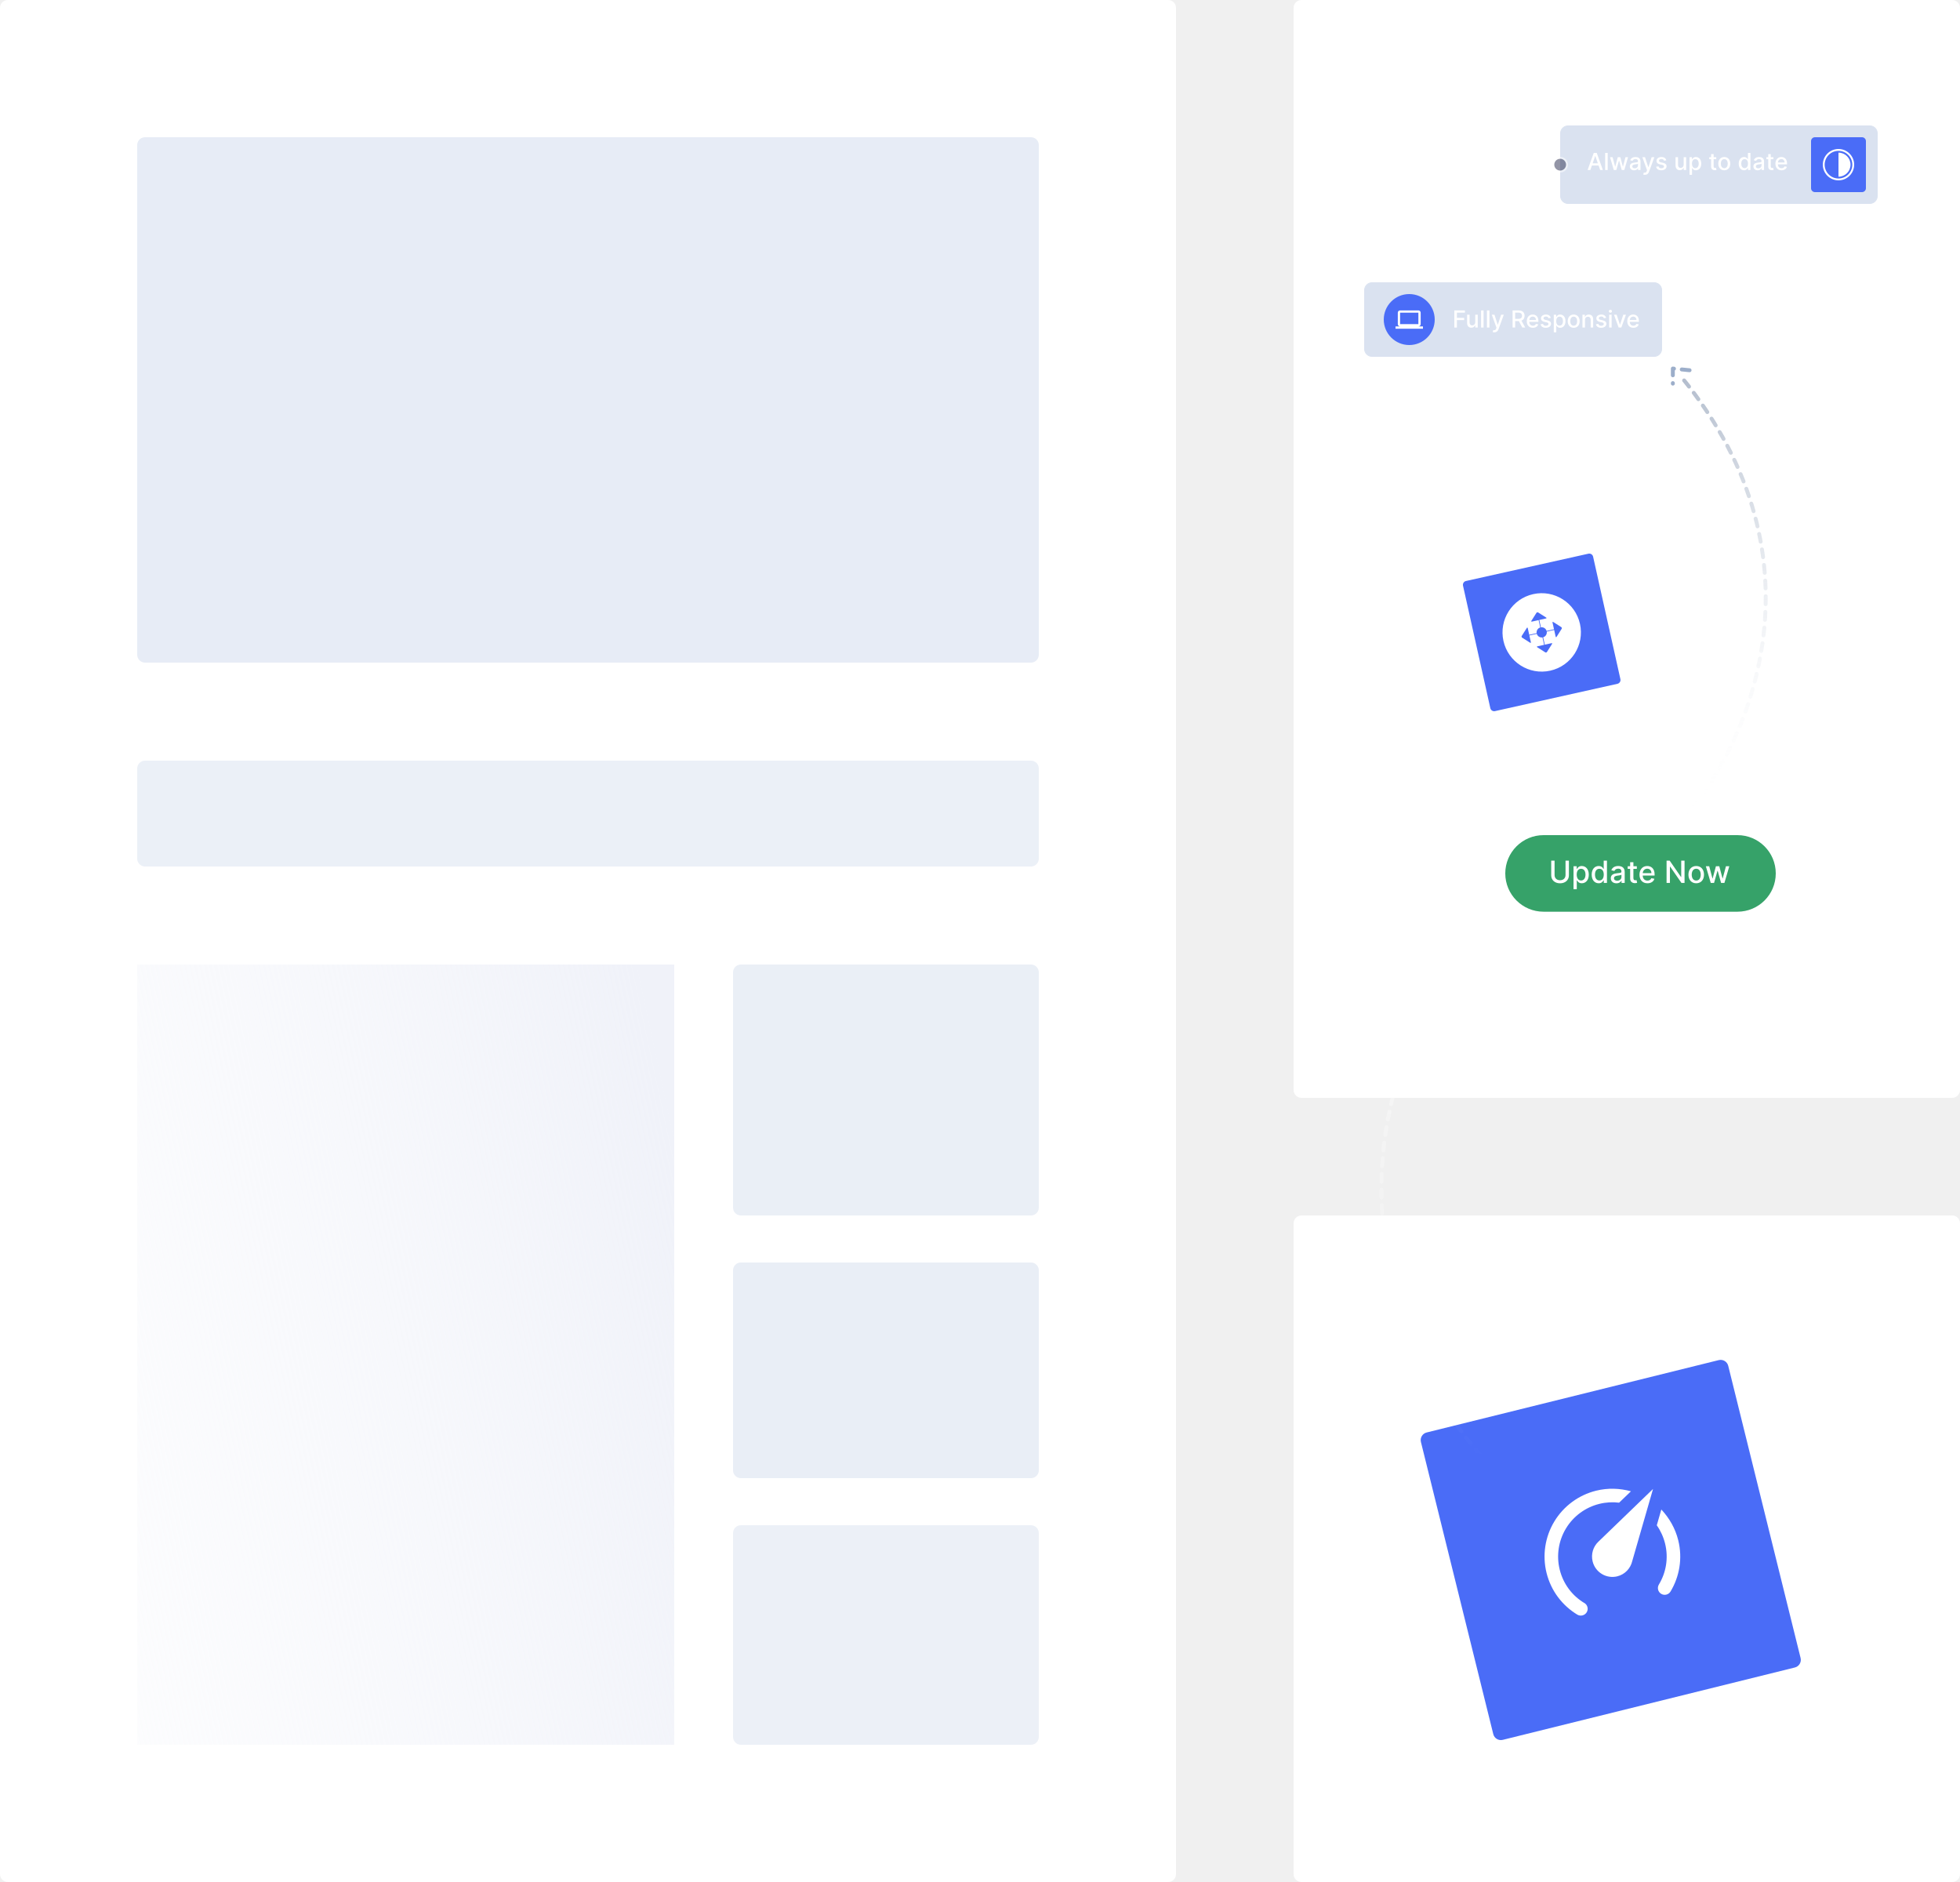
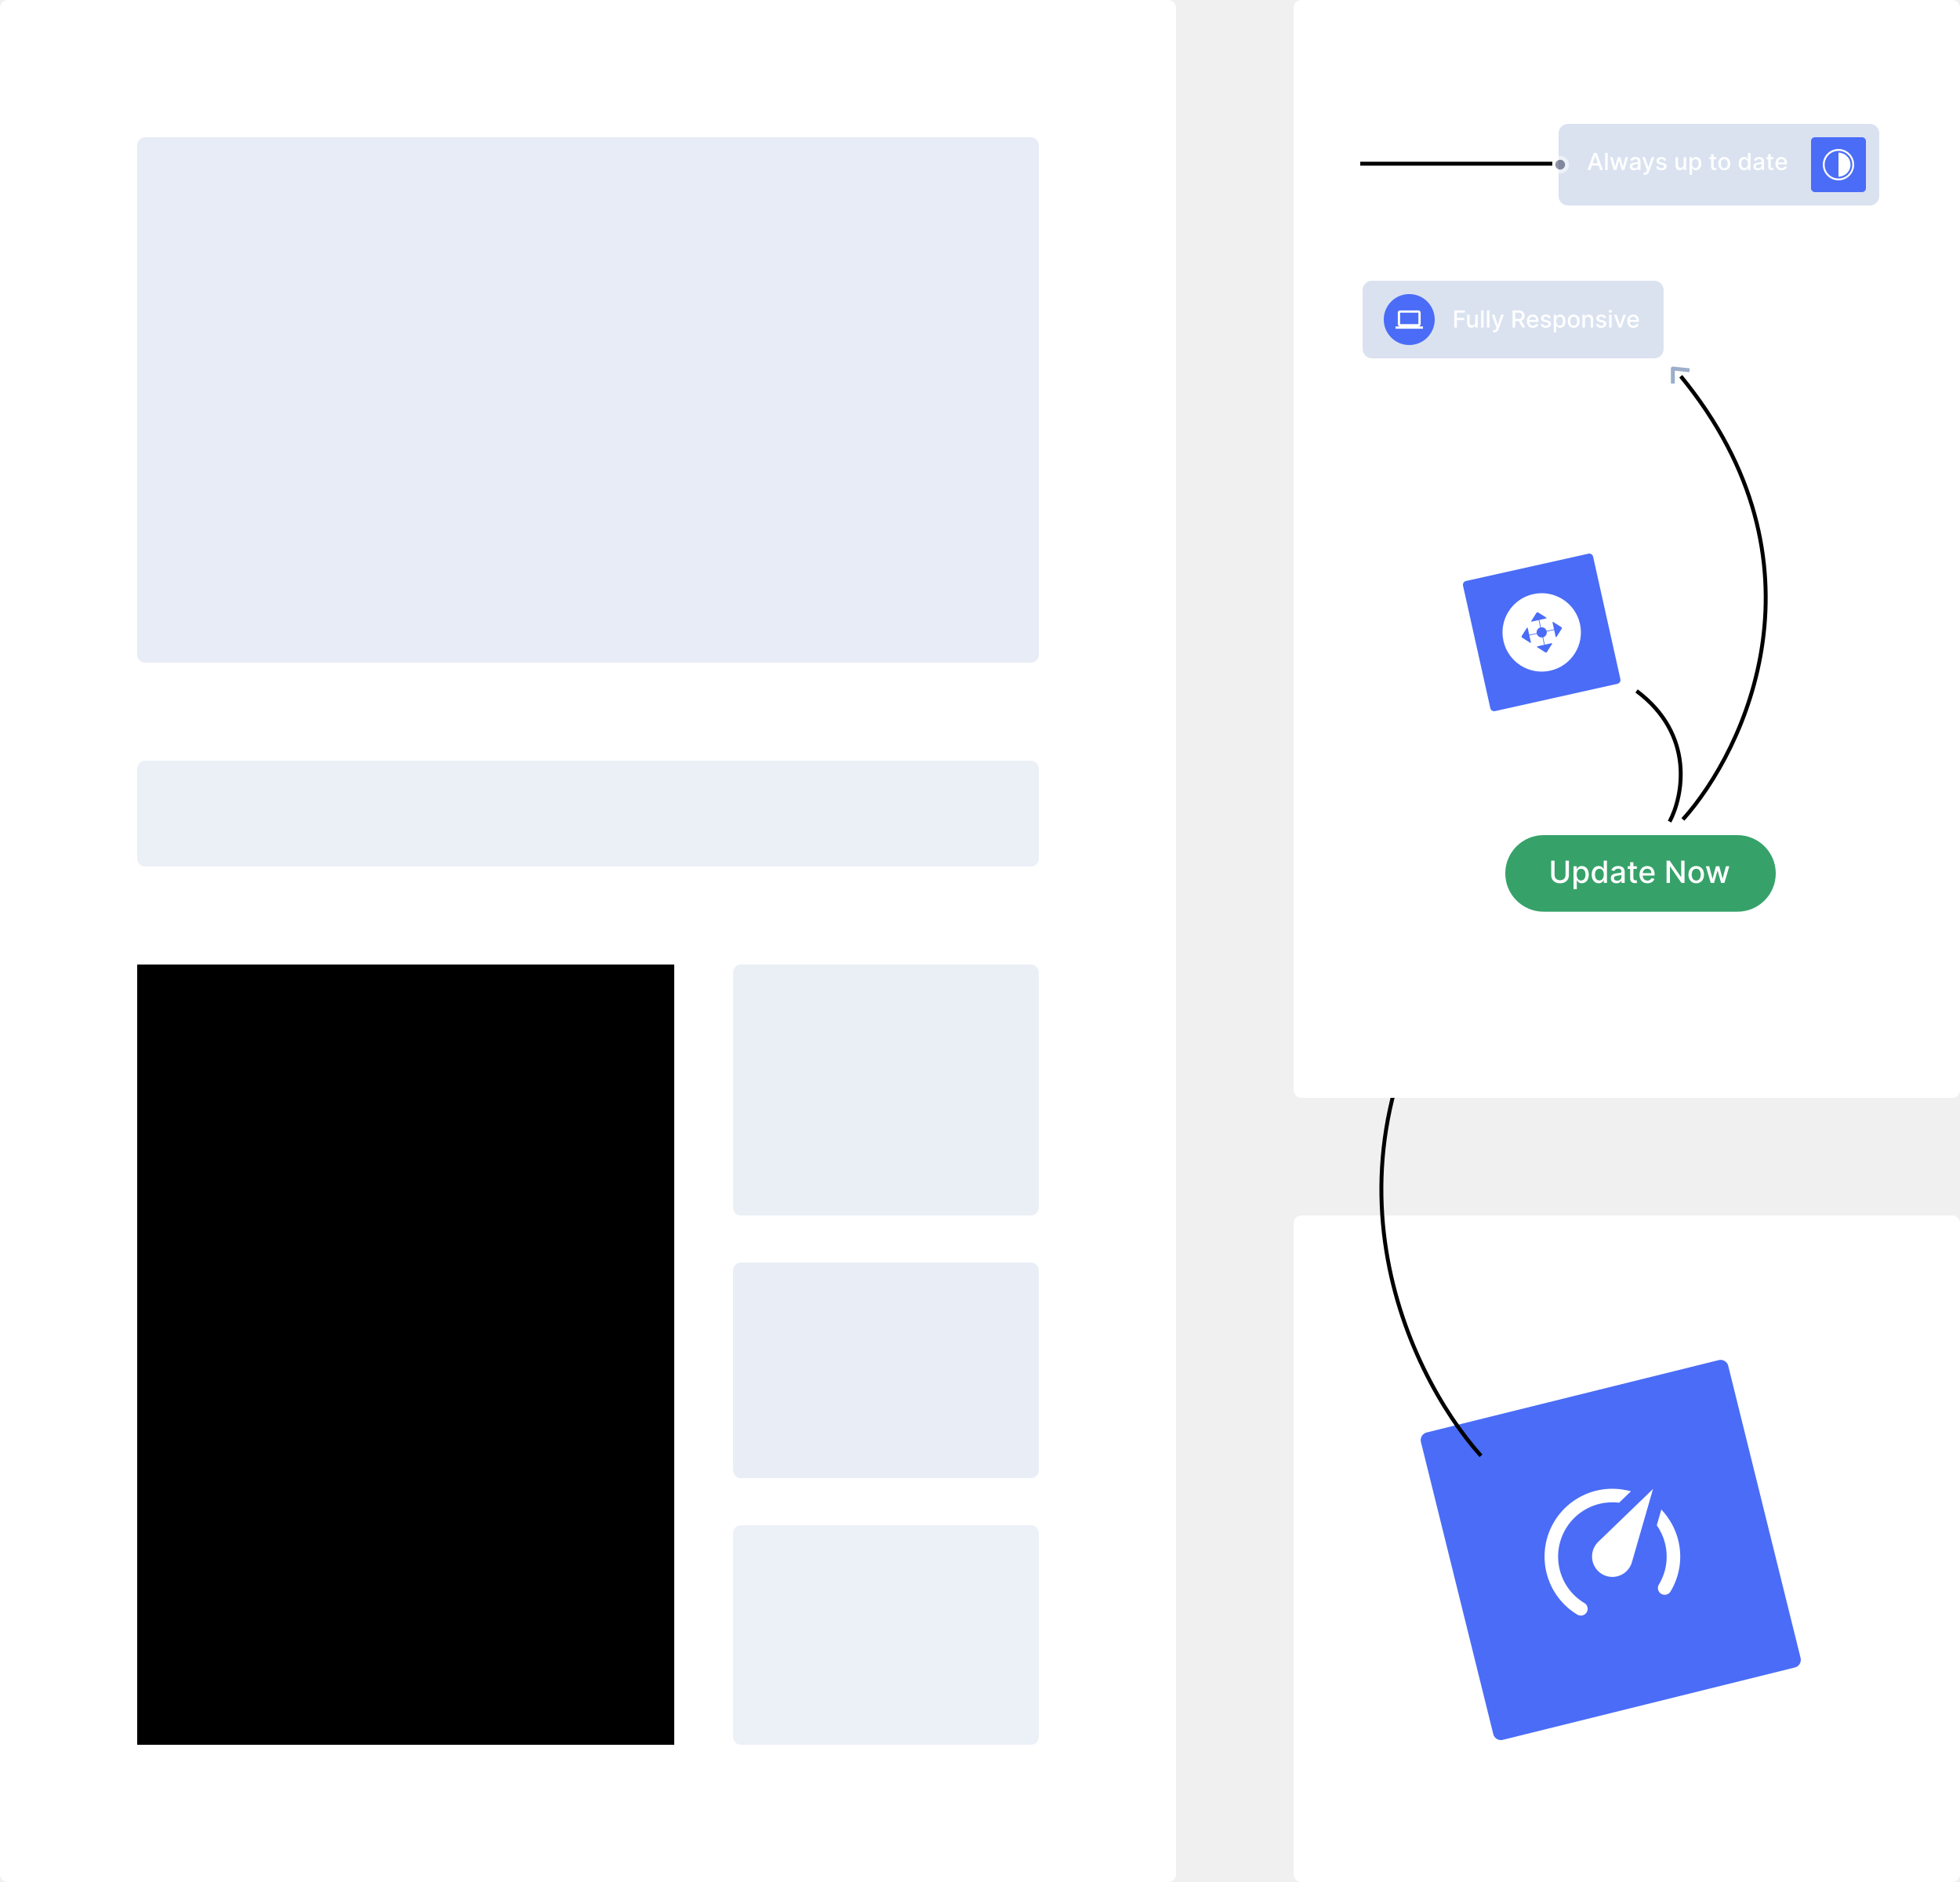
<svg xmlns="http://www.w3.org/2000/svg" width="500" height="480" viewBox="0 0 500 480" fill="none">
  <rect x="330" y="310" width="170" height="170" rx="2" fill="white" />
  <rect x="362" y="365.831" width="80.765" height="80.765" rx="2" transform="rotate(-13.9128 362 365.831)" fill="#4A6CF7" />
  <path d="M412.572 402.039C411.235 402.37 409.822 402.156 408.643 401.445C407.464 400.734 406.615 399.584 406.284 398.247C405.818 396.366 406.435 394.466 407.718 393.239L421.691 379.757L416.388 398.152C415.956 400.006 414.538 401.552 412.572 402.039ZM407.162 380.2C410.203 379.447 413.25 379.584 416.061 380.349L413.037 383.256C411.434 383.047 409.675 383.144 407.995 383.56C404.43 384.443 401.363 386.705 399.467 389.85C397.571 392.995 397.002 396.764 397.884 400.328C398.804 404.041 401.131 407.03 404.167 408.846L404.183 408.842C405.001 409.335 405.263 410.393 404.77 411.21C404.277 412.028 403.202 412.294 402.389 411.818C398.595 409.531 395.673 405.797 394.525 401.16C393.421 396.705 394.132 391.994 396.502 388.063C398.873 384.132 402.707 381.304 407.162 380.2ZM428.123 392.838C429.271 397.474 428.43 402.14 426.143 405.934C425.646 406.735 424.587 406.997 423.77 406.504C422.952 406.011 422.69 404.953 423.183 404.135C425.016 401.096 425.683 397.383 424.763 393.67C424.347 391.99 423.612 390.389 422.649 389.023L423.808 384.992C425.826 387.166 427.365 389.78 428.123 392.838Z" fill="white" />
  <rect width="300" height="480" rx="2" fill="white" />
  <rect x="35" y="35" width="230" height="134" rx="2" fill="#DAE2F0" fill-opacity="0.66" />
  <rect opacity="0.53" x="35" y="194" width="230" height="27" rx="2" fill="#DAE2F0" />
  <rect x="35" y="246" width="137" height="199" fill="url(#paint0_linear_1028_1032)" />
  <rect opacity="0.57" x="187" y="246" width="78" height="64" rx="2" fill="#DAE2F0" />
  <rect opacity="0.6" x="187" y="322" width="78" height="55" rx="2" fill="#DAE2F0" />
  <rect opacity="0.5" x="187" y="389" width="78" height="56" rx="2" fill="#DAE2F0" />
-   <path d="M377.795 371.295C358.482 349.772 331.574 292.451 378.448 235.356" stroke="url(#paint1_linear_1028_1032)" stroke-linecap="round" stroke-linejoin="round" stroke-dasharray="2 2" />
-   <path d="M375.753 233.513L380.883 233V237.617" stroke="url(#paint2_linear_1028_1032)" stroke-linecap="round" stroke-linejoin="round" stroke-dasharray="2 2" />
+   <path d="M377.795 371.295C358.482 349.772 331.574 292.451 378.448 235.356" stroke="url(#paint1_linear_1028_1032)" strokeLinecap="round" stroke-linejoin="round" strokeDasharray="2 2" />
+   <path d="M375.753 233.513L380.883 233V237.617" stroke="url(#paint2_linear_1028_1032)" strokeLinecap="round" stroke-linejoin="round" strokeDasharray="2 2" />
  <rect x="330" width="170" height="280" rx="2" fill="white" />
  <rect x="384" y="213" width="69" height="19.528" rx="9.764" fill="#36A269" />
  <path d="M399.37 219.51V223.177C399.37 223.948 398.838 224.503 397.972 224.503C397.109 224.503 396.574 223.948 396.574 223.177V219.51H395.717V223.246C395.717 224.439 396.61 225.285 397.972 225.285C399.334 225.285 400.23 224.439 400.23 223.246V219.51H399.37Z" fill="white" />
  <path d="M401.41 226.788H402.239V224.528H402.289C402.439 224.8 402.744 225.274 403.521 225.274C404.553 225.274 405.302 224.447 405.302 223.069C405.302 221.687 404.541 220.875 403.512 220.875C402.722 220.875 402.436 221.357 402.289 221.621H402.22V220.93H401.41V226.788ZM402.222 223.06C402.222 222.17 402.611 221.579 403.335 221.579C404.087 221.579 404.464 222.214 404.464 223.06C404.464 223.915 404.075 224.567 403.335 224.567C402.622 224.567 402.222 223.956 402.222 223.06Z" fill="white" />
  <path d="M407.826 225.274C408.602 225.274 408.908 224.8 409.057 224.528H409.127V225.191H409.937V219.51H409.107V221.621H409.057C408.908 221.357 408.625 220.875 407.831 220.875C406.802 220.875 406.045 221.687 406.045 223.069C406.045 224.447 406.791 225.274 407.826 225.274ZM408.009 224.567C407.268 224.567 406.883 223.915 406.883 223.06C406.883 222.214 407.26 221.579 408.009 221.579C408.733 221.579 409.121 222.17 409.121 223.06C409.121 223.956 408.725 224.567 408.009 224.567Z" fill="white" />
  <path d="M412.36 225.285C413.065 225.285 413.462 224.927 413.62 224.608H413.653V225.191H414.463V222.361C414.463 221.121 413.487 220.875 412.81 220.875C412.039 220.875 411.329 221.185 411.051 221.962L411.831 222.139C411.953 221.837 412.263 221.546 412.821 221.546C413.356 221.546 413.631 221.826 413.631 222.309V222.328C413.631 222.63 413.32 222.625 412.555 222.714C411.747 222.808 410.921 223.019 410.921 223.987C410.921 224.825 411.55 225.285 412.36 225.285ZM412.541 224.619C412.072 224.619 411.734 224.408 411.734 223.998C411.734 223.554 412.127 223.396 412.607 223.332C412.876 223.296 413.514 223.224 413.634 223.105V223.654C413.634 224.159 413.231 224.619 412.541 224.619Z" fill="white" />
  <path d="M417.557 220.93H416.683V219.909H415.853V220.93H415.229V221.596H415.853V224.112C415.851 224.886 416.442 225.26 417.096 225.246C417.36 225.243 417.537 225.194 417.634 225.157L417.485 224.472C417.429 224.483 417.326 224.508 417.193 224.508C416.924 224.508 416.683 224.42 416.683 223.94V221.596H417.557V220.93Z" fill="white" />
  <path d="M420.265 225.277C421.194 225.277 421.851 224.819 422.04 224.126L421.255 223.984C421.105 224.386 420.745 224.592 420.273 224.592C419.563 224.592 419.086 224.131 419.064 223.31H422.093V223.016C422.093 221.476 421.172 220.875 420.206 220.875C419.019 220.875 418.237 221.779 418.237 223.088C418.237 224.411 419.008 225.277 420.265 225.277ZM419.066 222.689C419.1 222.084 419.538 221.56 420.212 221.56C420.856 221.56 421.277 222.037 421.28 222.689H419.066Z" fill="white" />
  <path d="M429.732 219.51H428.883V223.682H428.83L425.94 219.51H425.147V225.191H426.004V221.024H426.057L428.944 225.191H429.732V219.51Z" fill="white" />
  <path d="M432.71 225.277C433.912 225.277 434.697 224.397 434.697 223.08C434.697 221.754 433.912 220.875 432.71 220.875C431.509 220.875 430.724 221.754 430.724 223.08C430.724 224.397 431.509 225.277 432.71 225.277ZM432.713 224.58C431.928 224.58 431.562 223.895 431.562 223.077C431.562 222.261 431.928 221.568 432.713 221.568C433.493 221.568 433.859 222.261 433.859 223.077C433.859 223.895 433.493 224.58 432.713 224.58Z" fill="white" />
  <path d="M436.416 225.191H437.26L438.125 222.114H438.189L439.054 225.191H439.9L441.151 220.93H440.294L439.465 224.045H439.423L438.591 220.93H437.734L436.896 224.059H436.855L436.02 220.93H435.163L436.416 225.191Z" fill="white" />
-   <path d="M429.313 209C445.373 191.102 467.749 143.437 428.77 95.96" stroke="url(#paint3_linear_1028_1032)" stroke-linecap="round" stroke-linejoin="round" stroke-dasharray="2 2" />
-   <path d="M431.011 94.427L426.746 94V97.839" stroke="#9CAECA" stroke-linecap="round" stroke-linejoin="round" stroke-dasharray="2 2" />
-   <path d="M425.919 209.551C429.35 203.094 432.466 187.388 417.488 176.228" stroke="url(#paint4_linear_1028_1032)" stroke-width="0.7" stroke-linecap="round" stroke-linejoin="round" stroke-dasharray="2 2" />
-   <rect x="348.1" y="72.1" width="75.8" height="18.8" rx="1.9" fill="#DAE2F0" stroke="#DAE2F0" stroke-width="0.2" />
+   <path d="M429.313 209C445.373 191.102 467.749 143.437 428.77 95.96" stroke="url(#paint3_linear_1028_1032)" strokeLinecap="round" stroke-linejoin="round" strokeDasharray="2 2" />
+   <path d="M431.011 94.427L426.746 94V97.839" stroke="#9CAECA" strokeLinecap="round" stroke-linejoin="round" strokeDasharray="2 2" />
+   <path d="M425.919 209.551C429.35 203.094 432.466 187.388 417.488 176.228" stroke="url(#paint4_linear_1028_1032)" strokeWidth="0.7" strokeLinecap="round" stroke-linejoin="round" strokeDasharray="2 2" />
+   <rect x="348.1" y="72.1" width="75.8" height="18.8" rx="1.9" fill="#DAE2F0" stroke="#DAE2F0" strokeWidth="0.2" />
  <path d="M371 83.538H371.658V81.636H373.512V81.071H371.658V79.742H373.706V79.175H371V83.538Z" fill="white" />
  <path d="M376.333 82.181C376.335 82.737 375.921 83.001 375.563 83.001C375.169 83.001 374.896 82.716 374.896 82.271V80.266H374.259V82.347C374.259 83.159 374.705 83.581 375.333 83.581C375.825 83.581 376.16 83.321 376.311 82.972H376.345V83.538H376.972V80.266H376.333V82.181Z" fill="white" />
  <path d="M378.465 79.175H377.828V83.538H378.465V79.175Z" fill="white" />
  <path d="M379.959 79.175H379.322V83.538H379.959V79.175Z" fill="white" />
  <path d="M381.219 84.766C381.745 84.766 382.077 84.491 382.267 83.975L383.62 80.272L382.932 80.266L382.103 82.805H382.069L381.24 80.266H380.558L381.756 83.581L381.677 83.798C381.515 84.233 381.287 84.269 380.938 84.173L380.784 84.695C380.861 84.729 381.027 84.766 381.219 84.766Z" fill="white" />
  <path d="M385.859 83.538H386.518V81.887H387.413C387.428 81.887 387.44 81.887 387.455 81.887L388.342 83.538H389.092L388.124 81.772C388.659 81.574 388.925 81.129 388.925 80.543C388.925 79.739 388.427 79.175 387.415 79.175H385.859V83.538ZM386.518 81.32V79.739H387.344C387.994 79.739 388.263 80.048 388.263 80.543C388.263 81.035 387.994 81.32 387.353 81.32H386.518Z" fill="white" />
  <path d="M391.045 83.604C391.759 83.604 392.264 83.253 392.409 82.72L391.806 82.612C391.691 82.921 391.414 83.078 391.051 83.078C390.506 83.078 390.139 82.724 390.122 82.094H392.449V81.868C392.449 80.685 391.742 80.223 391 80.223C390.088 80.223 389.487 80.918 389.487 81.923C389.487 82.94 390.08 83.604 391.045 83.604ZM390.124 81.617C390.15 81.152 390.487 80.749 391.004 80.749C391.499 80.749 391.823 81.116 391.825 81.617H390.124Z" fill="white" />
  <path d="M395.608 81.065C395.476 80.555 395.078 80.223 394.37 80.223C393.631 80.223 393.107 80.613 393.107 81.192C393.107 81.657 393.388 81.966 394.002 82.102L394.556 82.224C394.871 82.294 395.018 82.435 395.018 82.639C395.018 82.893 394.748 83.091 394.33 83.091C393.949 83.091 393.703 82.927 393.627 82.605L393.011 82.699C393.118 83.278 393.599 83.604 394.334 83.604C395.125 83.604 395.672 83.185 395.672 82.592C395.672 82.13 395.378 81.844 394.777 81.706L394.257 81.587C393.897 81.501 393.742 81.38 393.744 81.158C393.742 80.907 394.015 80.728 394.377 80.728C394.773 80.728 394.956 80.947 395.031 81.167L395.608 81.065Z" fill="white" />
  <path d="M396.373 84.766H397.01V83.029H397.048C397.163 83.238 397.398 83.602 397.994 83.602C398.787 83.602 399.362 82.967 399.362 81.908C399.362 80.847 398.778 80.223 397.988 80.223C397.381 80.223 397.161 80.594 397.048 80.796H396.995V80.266H396.373V84.766ZM396.997 81.902C396.997 81.218 397.295 80.764 397.851 80.764C398.429 80.764 398.719 81.252 398.719 81.902C398.719 82.558 398.42 83.059 397.851 83.059C397.304 83.059 396.997 82.59 396.997 81.902Z" fill="white" />
  <path d="M401.454 83.604C402.377 83.604 402.98 82.929 402.98 81.917C402.98 80.898 402.377 80.223 401.454 80.223C400.532 80.223 399.929 80.898 399.929 81.917C399.929 82.929 400.532 83.604 401.454 83.604ZM401.456 83.07C400.854 83.07 400.572 82.543 400.572 81.915C400.572 81.288 400.854 80.756 401.456 80.756C402.055 80.756 402.336 81.288 402.336 81.915C402.336 82.543 402.055 83.07 401.456 83.07Z" fill="white" />
  <path d="M404.328 81.595C404.328 81.073 404.648 80.775 405.091 80.775C405.523 80.775 405.786 81.058 405.786 81.533V83.538H406.423V81.457C406.423 80.647 405.977 80.223 405.308 80.223C404.816 80.223 404.494 80.451 404.343 80.798H404.303V80.266H403.691V83.538H404.328V81.595Z" fill="white" />
  <path d="M409.729 81.065C409.597 80.555 409.199 80.223 408.491 80.223C407.752 80.223 407.228 80.613 407.228 81.192C407.228 81.657 407.509 81.966 408.123 82.102L408.677 82.224C408.992 82.294 409.139 82.435 409.139 82.639C409.139 82.893 408.869 83.091 408.451 83.091C408.07 83.091 407.825 82.927 407.748 82.605L407.132 82.699C407.239 83.278 407.72 83.604 408.455 83.604C409.246 83.604 409.793 83.185 409.793 82.592C409.793 82.13 409.499 81.844 408.898 81.706L408.379 81.587C408.018 81.501 407.863 81.38 407.865 81.158C407.863 80.907 408.136 80.728 408.498 80.728C408.894 80.728 409.077 80.947 409.152 81.167L409.729 81.065Z" fill="white" />
  <path d="M410.494 83.538H411.131V80.266H410.494V83.538ZM410.816 79.761C411.035 79.761 411.218 79.59 411.218 79.381C411.218 79.173 411.035 79 410.816 79C410.594 79 410.413 79.173 410.413 79.381C410.413 79.59 410.594 79.761 410.816 79.761Z" fill="white" />
  <path d="M414.788 80.266H414.104L413.277 82.784H413.243L412.414 80.266H411.73L412.919 83.538H413.601L414.788 80.266Z" fill="white" />
  <path d="M416.68 83.604C417.393 83.604 417.898 83.253 418.043 82.72L417.44 82.612C417.325 82.921 417.048 83.078 416.686 83.078C416.141 83.078 415.774 82.724 415.757 82.094H418.084V81.868C418.084 80.685 417.376 80.223 416.635 80.223C415.723 80.223 415.122 80.918 415.122 81.923C415.122 82.94 415.714 83.604 416.68 83.604ZM415.759 81.617C415.785 81.152 416.121 80.749 416.639 80.749C417.134 80.749 417.457 81.116 417.46 81.617H415.759Z" fill="white" />
  <circle cx="359.5" cy="81.5" r="6.5" fill="#4A6CF7" />
  <path d="M357.167 79.75H361.833V82.667H357.167V79.75ZM361.833 83.25C361.988 83.25 362.136 83.189 362.246 83.079C362.355 82.97 362.417 82.822 362.417 82.667V79.75C362.417 79.427 362.154 79.167 361.833 79.167H357.167C356.843 79.167 356.583 79.427 356.583 79.75V82.667C356.583 82.822 356.645 82.97 356.754 83.079C356.864 83.189 357.012 83.25 357.167 83.25H356V83.834H363V83.25H361.833Z" fill="white" />
  <rect x="373" y="148.4" width="34" height="34" rx="1" transform="rotate(-12.5713 373 148.4)" fill="#4A6CF7" />
  <circle cx="393.293" cy="161.293" r="10" transform="rotate(-12.5713 393.293 161.293)" fill="white" />
  <g clip-path="url(#clip0_1028_1032)">
    <path d="M398.281 159.94L396.256 158.653C396.106 158.557 396.015 158.621 396.054 158.795L396.433 160.496L394.539 160.918C394.355 160.293 393.738 159.901 393.094 160L392.675 158.119L394.375 157.74C394.55 157.701 394.569 157.592 394.418 157.496L392.393 156.21C392.242 156.114 392.043 156.159 391.948 156.309L390.661 158.334C390.565 158.485 390.629 158.575 390.803 158.536L392.504 158.157L392.923 160.037C392.298 160.222 391.905 160.838 392.005 161.482L390.111 161.905L389.732 160.205C389.693 160.031 389.584 160.012 389.489 160.162L388.202 162.188C388.106 162.338 388.151 162.537 388.301 162.633L390.326 163.919C390.477 164.015 390.567 163.952 390.528 163.777L390.149 162.076L392.04 161.654C392.225 162.279 392.842 162.671 393.486 162.572L393.908 164.463L392.208 164.842C392.034 164.881 392.015 164.99 392.165 165.086L394.191 166.372C394.341 166.468 394.54 166.424 394.636 166.273L395.923 164.248C396.018 164.097 395.955 164.007 395.78 164.046L394.082 164.425L393.661 162.535C394.286 162.35 394.678 161.734 394.579 161.09L396.471 160.668L396.85 162.369C396.889 162.543 396.997 162.562 397.093 162.412L398.38 160.386C398.476 160.236 398.432 160.035 398.281 159.94Z" fill="#4A6CF7" />
  </g>
-   <rect x="398.1" y="32.1" width="80.8" height="19.8" rx="1.9" fill="#DAE2F0" stroke="#DAE2F0" stroke-width="0.2" />
+   <rect x="398.1" y="32.1" width="80.8" height="19.8" rx="1.9" fill="#DAE2F0" stroke="#DAE2F0" strokeWidth="0.2" />
  <rect x="462" y="35" width="14" height="14" rx="1" fill="#4A6CF7" />
  <path d="M468.998 38C466.791 38 465 39.791 465 41.998C465 44.209 466.791 46 468.998 46C471.209 46 473 44.209 473 41.998C473 39.791 471.209 38 468.998 38ZM469 45.524C467.054 45.524 465.476 43.946 465.476 42C465.476 40.054 467.054 38.476 469 38.476C470.946 38.476 472.524 40.054 472.524 42C472.524 43.946 470.946 45.524 469 45.524ZM469 38.928V45.069C470.694 45.069 472.071 43.692 472.071 41.998C472.071 40.308 470.694 38.928 469 38.928Z" fill="white" />
  <path d="M405.699 43.364L406.099 42.209H407.804L408.202 43.364H408.901L407.331 39H406.57L405 43.364H405.699ZM406.291 41.655L406.935 39.793H406.969L407.612 41.655H406.291Z" fill="white" />
  <path d="M410.117 39H409.48V43.364H410.117V39Z" fill="white" />
  <path d="M411.684 43.364H412.332L412.996 41.001H413.045L413.71 43.364H414.36L415.321 40.091H414.663L414.026 42.484H413.994L413.354 40.091H412.696L412.053 42.494H412.021L411.379 40.091H410.721L411.684 43.364Z" fill="white" />
  <path d="M416.878 43.436C417.419 43.436 417.724 43.161 417.845 42.916H417.871V43.364H418.493V41.19C418.493 40.238 417.743 40.048 417.223 40.048C416.631 40.048 416.085 40.287 415.872 40.883L416.471 41.02C416.565 40.788 416.803 40.564 417.232 40.564C417.643 40.564 417.854 40.779 417.854 41.15V41.165C417.854 41.397 417.615 41.393 417.027 41.461C416.407 41.533 415.772 41.695 415.772 42.439C415.772 43.082 416.256 43.436 416.878 43.436ZM417.017 42.925C416.656 42.925 416.396 42.763 416.396 42.447C416.396 42.106 416.699 41.985 417.068 41.936C417.274 41.908 417.764 41.853 417.856 41.761V42.183C417.856 42.571 417.547 42.925 417.017 42.925Z" fill="white" />
  <path d="M419.627 44.591C420.153 44.591 420.486 44.316 420.675 43.8L422.028 40.097L421.34 40.091L420.511 42.631H420.477L419.648 40.091H418.967L420.164 43.406L420.085 43.624C419.923 44.058 419.695 44.094 419.346 43.999L419.192 44.521C419.269 44.555 419.435 44.591 419.627 44.591Z" fill="white" />
  <path d="M425.081 40.89C424.949 40.381 424.551 40.048 423.843 40.048C423.104 40.048 422.58 40.438 422.58 41.018C422.58 41.482 422.861 41.791 423.475 41.928L424.029 42.049C424.344 42.119 424.491 42.26 424.491 42.465C424.491 42.718 424.22 42.916 423.803 42.916C423.421 42.916 423.176 42.752 423.1 42.43L422.484 42.524C422.59 43.104 423.072 43.43 423.807 43.43C424.597 43.43 425.145 43.01 425.145 42.418C425.145 41.955 424.851 41.67 424.25 41.531L423.73 41.412C423.37 41.327 423.215 41.205 423.217 40.984C423.215 40.732 423.487 40.553 423.85 40.553C424.246 40.553 424.429 40.773 424.504 40.992L425.081 40.89Z" fill="white" />
  <path d="M429.507 42.006C429.509 42.562 429.095 42.827 428.737 42.827C428.343 42.827 428.07 42.541 428.07 42.096V40.091H427.433V42.173C427.433 42.984 427.879 43.406 428.507 43.406C428.999 43.406 429.334 43.146 429.485 42.797H429.519V43.364H430.146V40.091H429.507V42.006Z" fill="white" />
  <path d="M431.002 44.591H431.639V42.854H431.677C431.792 43.063 432.027 43.428 432.623 43.428C433.416 43.428 433.991 42.793 433.991 41.734C433.991 40.673 433.407 40.048 432.617 40.048C432.01 40.048 431.79 40.419 431.677 40.621H431.624V40.091H431.002V44.591ZM431.626 41.727C431.626 41.043 431.924 40.59 432.48 40.59C433.058 40.59 433.348 41.077 433.348 41.727C433.348 42.383 433.049 42.884 432.48 42.884C431.933 42.884 431.626 42.416 431.626 41.727Z" fill="white" />
  <path d="M437.82 40.091H437.149V39.307H436.512V40.091H436.033V40.602H436.512V42.535C436.51 43.129 436.964 43.417 437.467 43.406C437.669 43.404 437.806 43.366 437.88 43.338L437.765 42.812C437.722 42.82 437.644 42.84 437.541 42.84C437.335 42.84 437.149 42.771 437.149 42.403V40.602H437.82V40.091Z" fill="white" />
  <path d="M439.869 43.43C440.791 43.43 441.394 42.754 441.394 41.742C441.394 40.724 440.791 40.048 439.869 40.048C438.946 40.048 438.343 40.724 438.343 41.742C438.343 42.754 438.946 43.43 439.869 43.43ZM439.871 42.895C439.268 42.895 438.987 42.369 438.987 41.74C438.987 41.114 439.268 40.581 439.871 40.581C440.469 40.581 440.751 41.114 440.751 41.74C440.751 42.369 440.469 42.895 439.871 42.895Z" fill="white" />
  <path d="M444.918 43.428C445.515 43.428 445.749 43.063 445.864 42.854H445.918V43.364H446.54V39H445.903V40.621H445.864C445.749 40.419 445.532 40.048 444.923 40.048C444.132 40.048 443.55 40.673 443.55 41.734C443.55 42.793 444.124 43.428 444.918 43.428ZM445.059 42.884C444.49 42.884 444.194 42.383 444.194 41.727C444.194 41.077 444.484 40.59 445.059 40.59C445.615 40.59 445.913 41.043 445.913 41.727C445.913 42.416 445.609 42.884 445.059 42.884Z" fill="white" />
  <path d="M448.401 43.436C448.943 43.436 449.247 43.161 449.369 42.916H449.394V43.364H450.017V41.19C450.017 40.238 449.267 40.048 448.747 40.048C448.154 40.048 447.609 40.287 447.396 40.883L447.994 41.02C448.088 40.788 448.327 40.564 448.755 40.564C449.166 40.564 449.377 40.779 449.377 41.15V41.165C449.377 41.397 449.139 41.393 448.551 41.461C447.931 41.533 447.296 41.695 447.296 42.439C447.296 43.082 447.779 43.436 448.401 43.436ZM448.54 42.925C448.18 42.925 447.92 42.763 447.92 42.447C447.92 42.106 448.222 41.985 448.591 41.936C448.798 41.908 449.288 41.853 449.379 41.761V42.183C449.379 42.571 449.07 42.925 448.54 42.925Z" fill="white" />
  <path d="M452.393 40.091H451.722V39.307H451.085V40.091H450.605V40.602H451.085V42.535C451.082 43.129 451.536 43.417 452.039 43.406C452.241 43.404 452.378 43.366 452.452 43.338L452.337 42.812C452.295 42.82 452.216 42.84 452.114 42.84C451.907 42.84 451.722 42.771 451.722 42.403V40.602H452.393V40.091Z" fill="white" />
  <path d="M454.473 43.43C455.187 43.43 455.692 43.078 455.836 42.545L455.233 42.437C455.118 42.746 454.841 42.903 454.479 42.903C453.934 42.903 453.567 42.55 453.55 41.919H455.877V41.693C455.877 40.511 455.17 40.048 454.428 40.048C453.516 40.048 452.915 40.743 452.915 41.749C452.915 42.765 453.508 43.43 454.473 43.43ZM453.552 41.442C453.578 40.977 453.915 40.575 454.432 40.575C454.927 40.575 455.251 40.941 455.253 41.442H453.552Z" fill="white" />
-   <circle opacity="0.5" cx="398" cy="42" r="1.75" fill="#282C4D" stroke="white" stroke-width="0.5" />
-   <line x1="347" y1="41.75" x2="396" y2="41.75" stroke="url(#paint5_linear_1028_1032)" stroke-width="0.5" />
+   <circle opacity="0.5" cx="398" cy="42" r="1.75" fill="#282C4D" stroke="white" strokeWidth="0.5" />
+   <line x1="347" y1="41.75" x2="396" y2="41.75" stroke="url(#paint5_linear_1028_1032)" strokeWidth="0.5" />
  <defs>
    <linearGradient id="paint0_linear_1028_1032" x1="156.747" y1="216.683" x2="-149.033" y2="282.186" gradientUnits="userSpaceOnUse">
-       <stop stop-color="#F0F2F9" />
-       <stop offset="1" stop-color="white" stop-opacity="0" />
+       <stop stopColor="#F0F2F9" />
+       <stop offset="1" stopColor="white" stopOpacity="0" />
    </linearGradient>
    <linearGradient id="paint1_linear_1028_1032" x1="374.3" y1="234.975" x2="361.897" y2="369.833" gradientUnits="userSpaceOnUse">
-       <stop stop-color="white" stop-opacity="0.48" />
-       <stop offset="1" stop-color="white" stop-opacity="0" />
+       <stop stopColor="white" stopOpacity="0.48" />
+       <stop offset="1" stopColor="white" stopOpacity="0" />
    </linearGradient>
    <linearGradient id="paint2_linear_1028_1032" x1="378.318" y1="233" x2="378.318" y2="237.617" gradientUnits="userSpaceOnUse">
-       <stop stop-color="white" stop-opacity="0.55" />
-       <stop offset="1" stop-color="white" stop-opacity="0.62" />
+       <stop stopColor="white" stopOpacity="0.55" />
+       <stop offset="1" stopColor="white" stopOpacity="0.62" />
    </linearGradient>
    <linearGradient id="paint3_linear_1028_1032" x1="432.22" y1="95.642" x2="442.533" y2="207.784" gradientUnits="userSpaceOnUse">
-       <stop stop-color="#5F7597" stop-opacity="0.48" />
-       <stop offset="1" stop-color="white" stop-opacity="0" />
+       <stop stopColor="#5F7597" stopOpacity="0.48" />
+       <stop offset="1" stopColor="white" stopOpacity="0" />
    </linearGradient>
    <linearGradient id="paint4_linear_1028_1032" x1="418.483" y1="175.882" x2="429.732" y2="208.225" gradientUnits="userSpaceOnUse">
-       <stop stop-color="white" stop-opacity="0.48" />
-       <stop offset="1" stop-color="white" stop-opacity="0" />
+       <stop stopColor="white" stopOpacity="0.48" />
+       <stop offset="1" stopColor="white" stopOpacity="0" />
    </linearGradient>
    <linearGradient id="paint5_linear_1028_1032" x1="396" y1="42" x2="359.25" y2="42" gradientUnits="userSpaceOnUse">
-       <stop stop-color="white" stop-opacity="0.28" />
-       <stop offset="1" stop-color="white" stop-opacity="0" />
+       <stop stopColor="white" stopOpacity="0.28" />
+       <stop offset="1" stopColor="white" stopOpacity="0" />
    </linearGradient>
    <clipPath id="clip0_1028_1032">
      <rect width="12" height="12" fill="white" transform="translate(386.13 156.742) rotate(-12.5713)" />
    </clipPath>
  </defs>
</svg>
